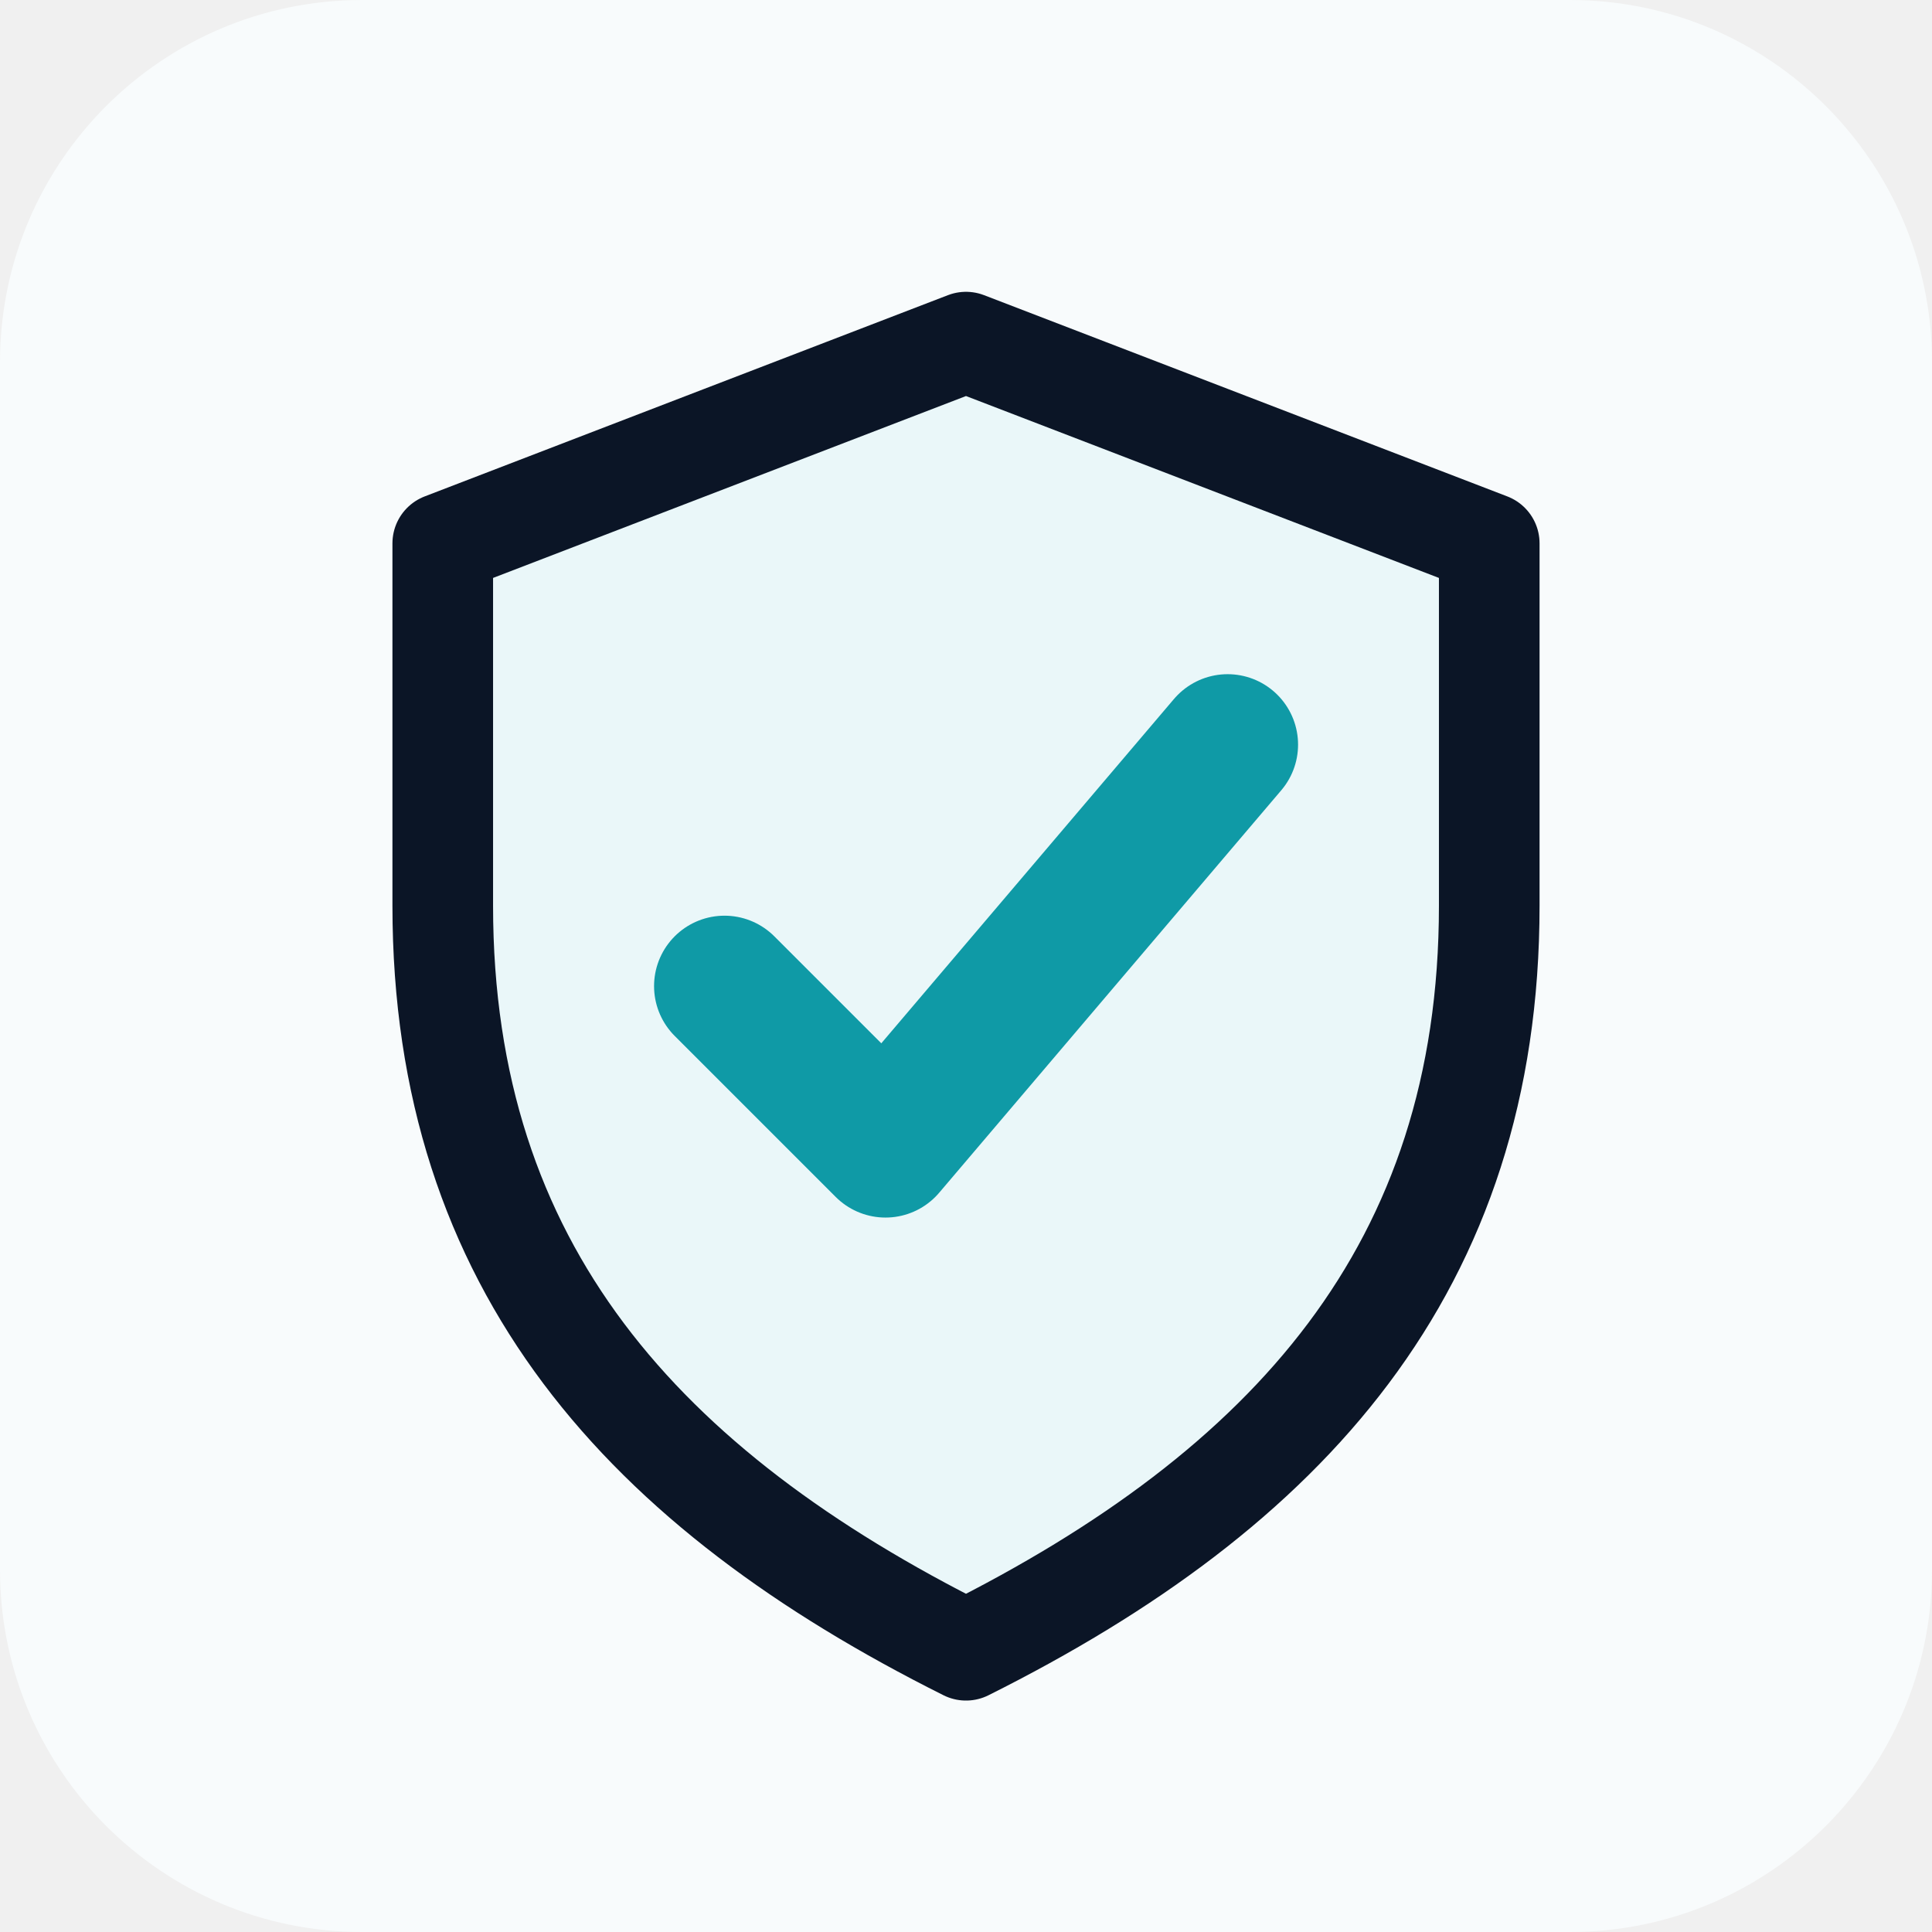
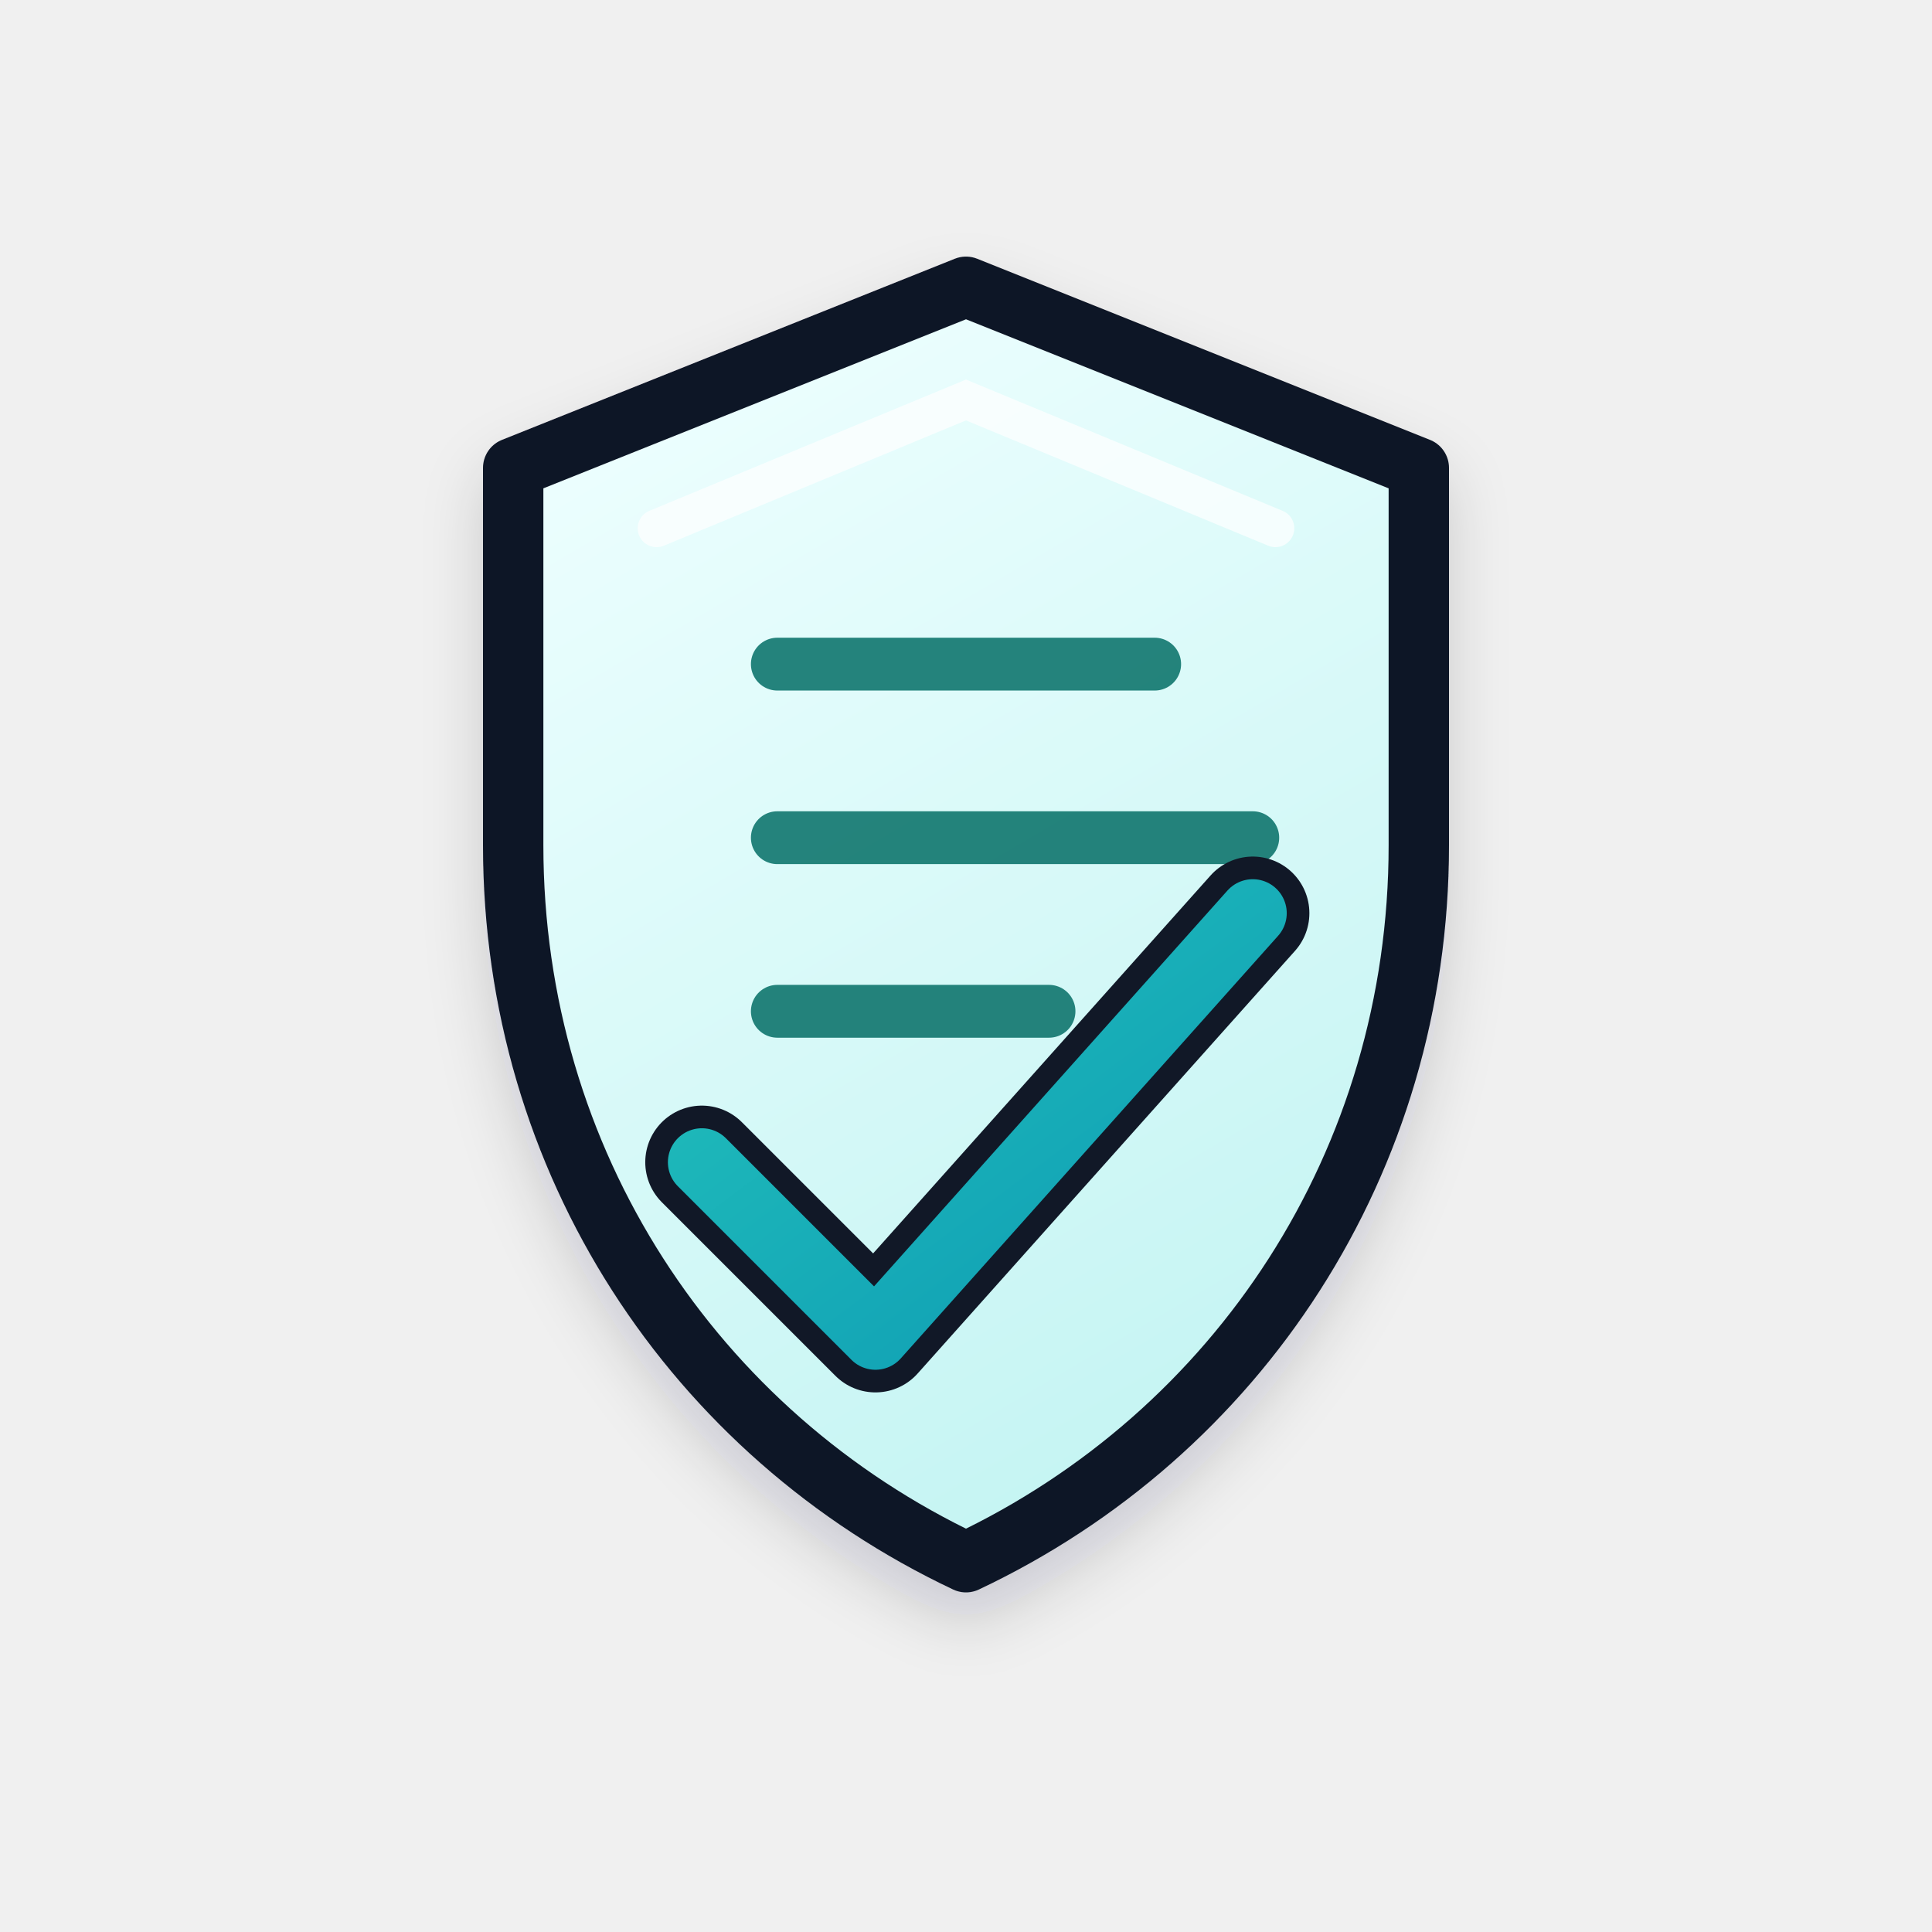
- <svg xmlns="http://www.w3.org/2000/svg" viewBox="0 0 96 96" role="img" aria-labelledby="title desc">
-   <rect width="96" height="96" rx="18" fill="#f8fbfc" />
-   <path d="M48 17l26 10v18c0 18-10 29-26 37-16-8-26-19-26-37V27z" fill="#eaf7f9" stroke="#0b1526" stroke-width="5" stroke-linejoin="round" />
-   <path d="M36 49l8 8 17-20" fill="none" stroke="#0f9aa6" stroke-width="7" stroke-linecap="round" stroke-linejoin="round" />
+ <svg xmlns="http://www.w3.org/2000/svg" viewBox="0 0 256 256" width="256" height="256" fill="none">
+   <defs>
+     <linearGradient id="shieldFill" x1="82" y1="42" x2="178" y2="206" gradientUnits="userSpaceOnUse">
+       <stop offset="0%" stop-color="#EFFFFF" />
+       <stop offset="100%" stop-color="#BFF3F1" />
+     </linearGradient>
+     <linearGradient id="teal" x1="84" y1="70" x2="178" y2="196" gradientUnits="userSpaceOnUse">
+       <stop offset="0%" stop-color="#2DD4BF" />
+       <stop offset="100%" stop-color="#0891B2" />
+     </linearGradient>
+     <filter id="shadow" x="-35%" y="-35%" width="170%" height="170%">
+       <feDropShadow dx="0" dy="4" stdDeviation="4" flood-color="#0F172A" flood-opacity="0.16" />
+     </filter>
+   </defs>
+   <g filter="url(#shadow)">
+     <path d="M128 38          L188 62          V112          C188 154 164 190 128 207          C92 190 68 154 68 112          V62          Z" fill="url(#shieldFill)" stroke="#111827" stroke-width="8" stroke-linejoin="round" />
+   </g>
+   <g stroke="#0F766E" stroke-width="7" stroke-linecap="round" opacity="0.9">
+     <path d="M103 88 H153" />
+     <path d="M103 111 H166" />
+     <path d="M103 134 H139" />
+   </g>
+   <path d="M93 154 L116 177 L166 121" stroke="#111827" stroke-width="15" stroke-linecap="round" stroke-linejoin="round" />
+   <path d="M93 154 L116 177 L166 121" stroke="url(#teal)" stroke-width="9" stroke-linecap="round" stroke-linejoin="round" />
+   <path d="M87 70 L128 53 L169 70" stroke="white" stroke-width="5" stroke-linecap="round" opacity="0.7" />
</svg>
